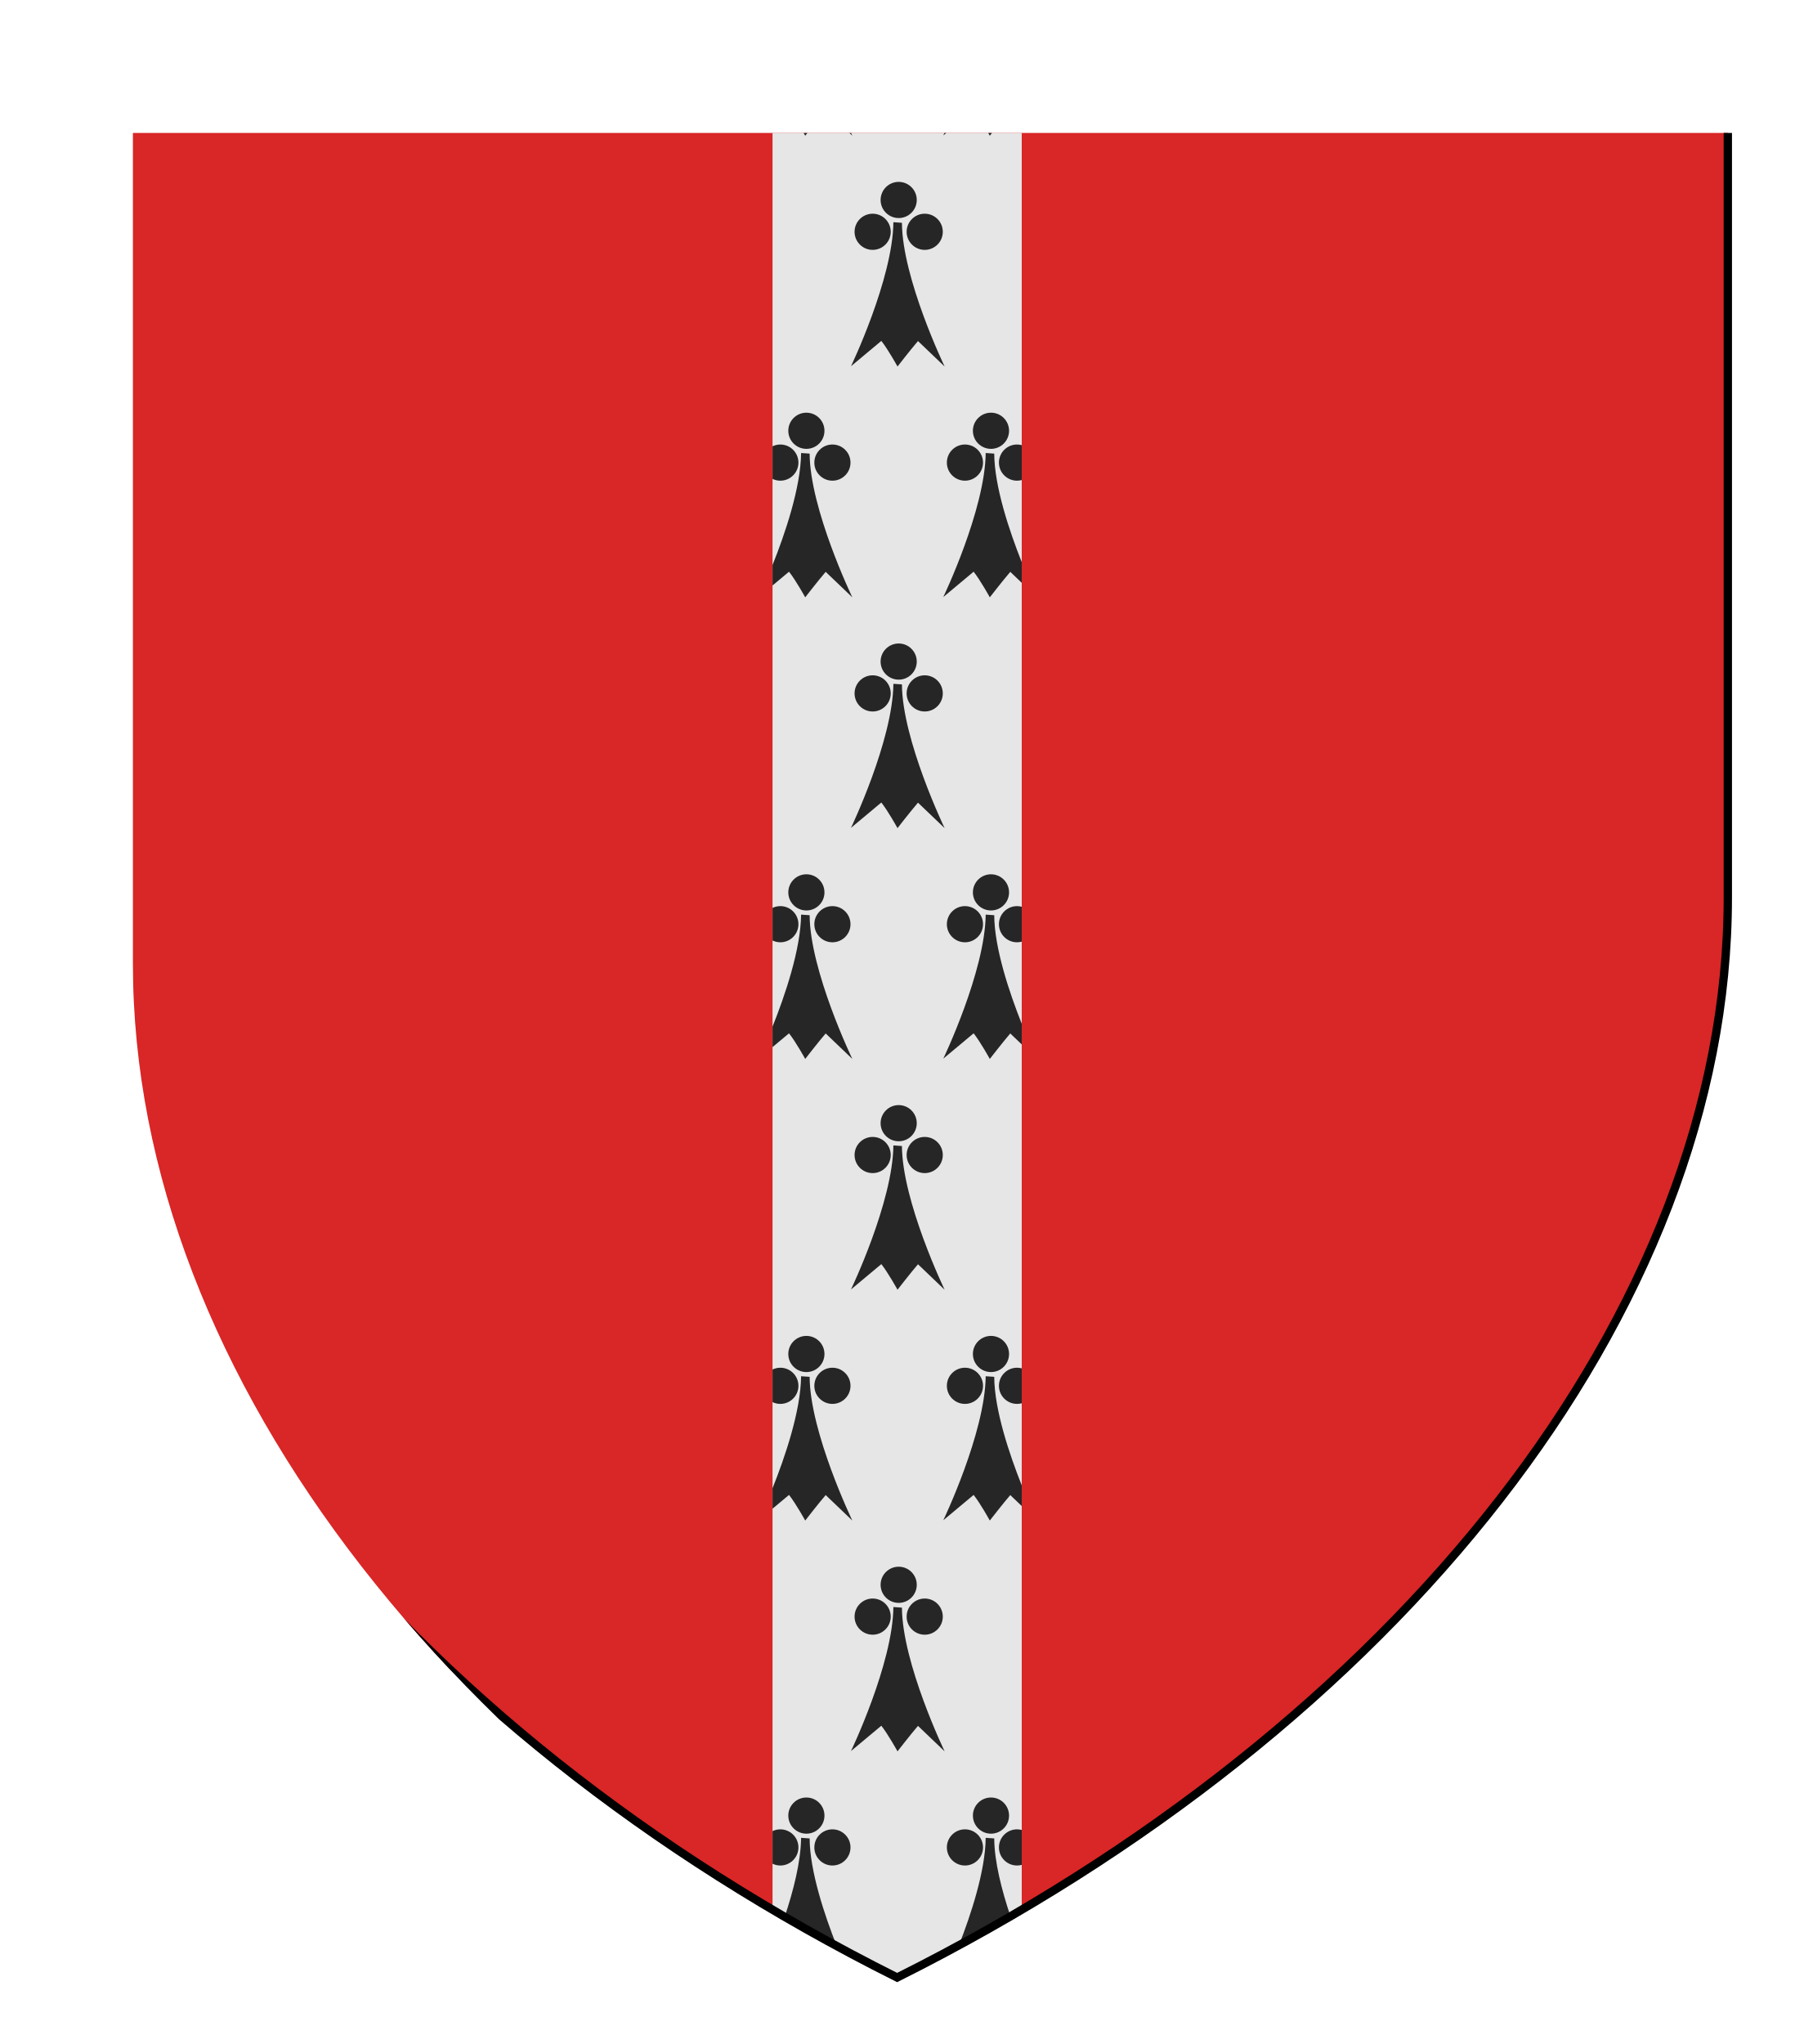
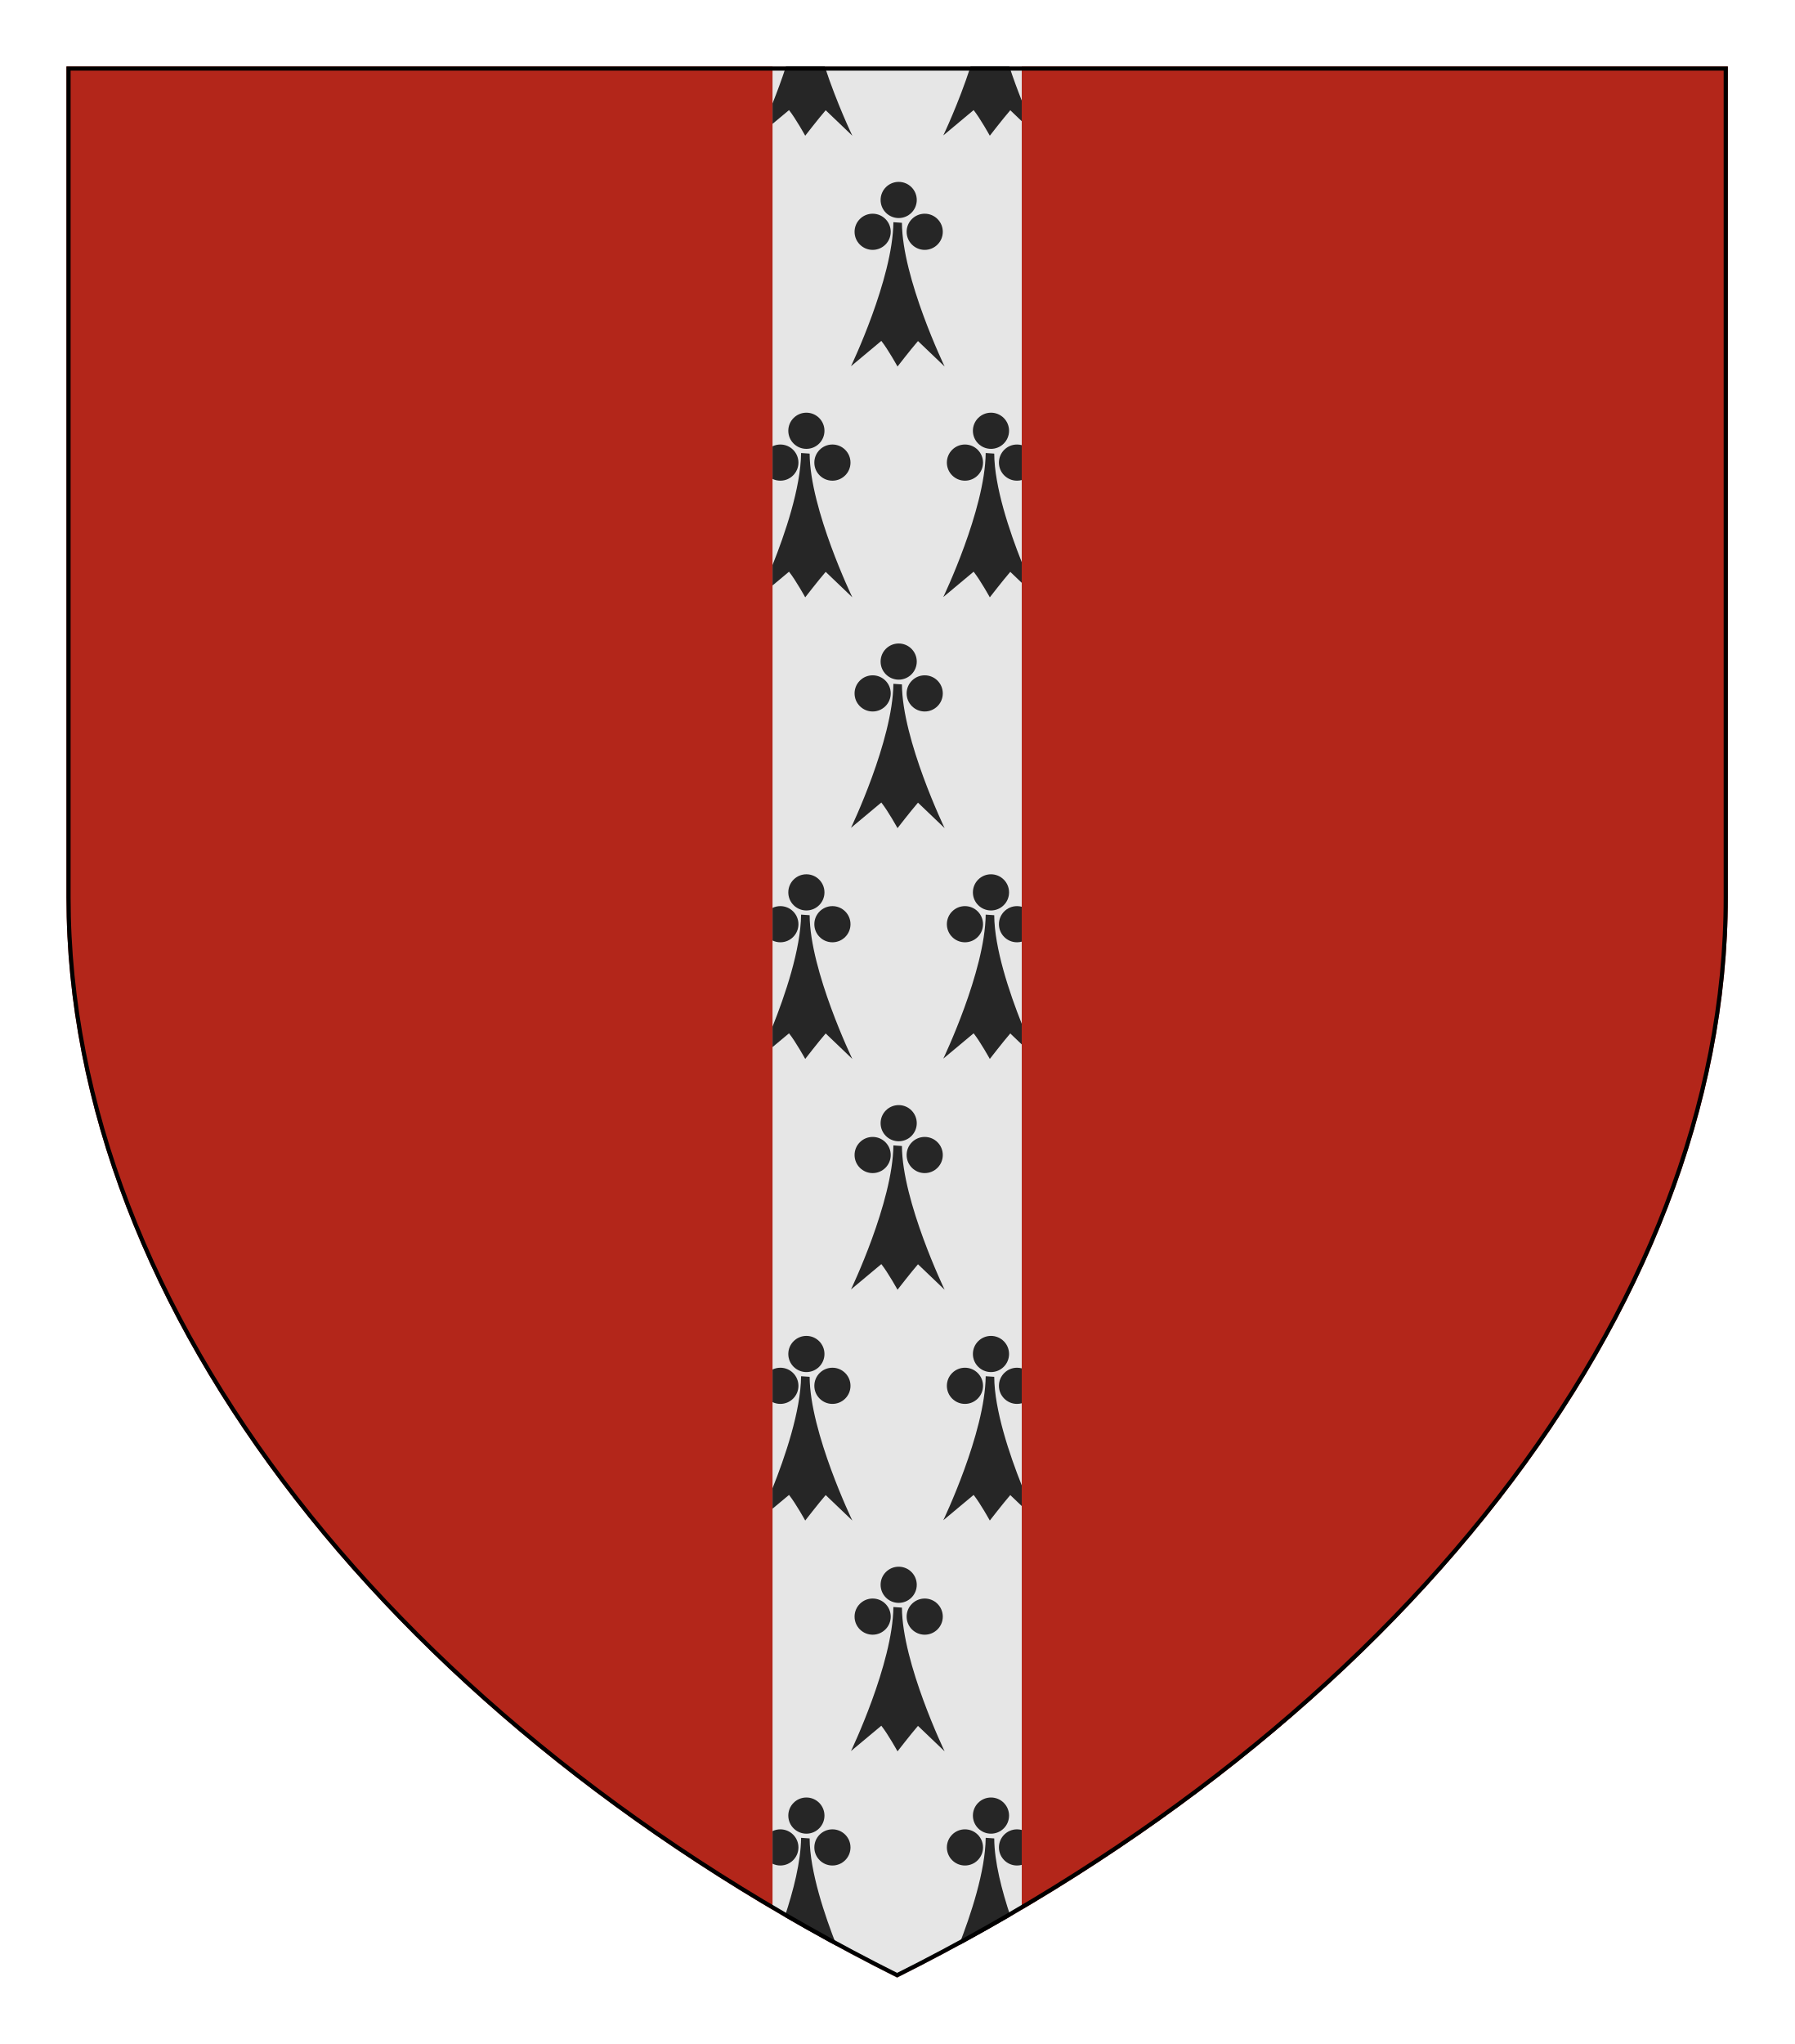
<svg xmlns="http://www.w3.org/2000/svg" height="246.0" width="216.0">
  <defs>
    <clipPath id="contour">
-       <path d="M 8.0,8.0 L 208.0,8.0 L 208.0,108.0 C 208.0,158.0 168.0,208.0 108.0,238.0 C 48.0,208.0 8.0,158.0 8.0,108.0 L 8.0,8.0 Z" />
+       <path d="M 0.0,0.0 L 200.0,0.0 L 200.0,100.0 C 200.0,150.0 160.0,200.0 100.0,230.0 C 40.0,200.0 0.0,150.0 0.0,100.0 L 0.0,0.0 Z" />
    </clipPath>
    <radialGradient id="lighting">
      <stop offset="25%" stop-color="white" stop-opacity="35%" />
      <stop offset="100%" stop-color="white" stop-opacity="0%" />
    </radialGradient>
  </defs>
  <g transform="translate(8.0,8.0)">
-     <path clip-path="url(#contour)" d="M 0.0,0.0 L 200.0,0.0 L 200.0,100.0 C 200.0,150.0 160.0,200.0 100.0,230.0 C 40.0,200.0 0.0,150.0 0.0,100.0 L 0.0,0.0 Z" style="fill: rgb(217, 38, 38); stroke-width: 1px; stroke: none;" />
-     <path clip-path="url(#contour)" d="M 85.0,0.0 L 85.0,221.843 C 89.844,224.701 94.848,227.424 100.0,230.0 C 105.152,227.424 110.156,224.701 115.0,221.843 L 115.0,0.0 L 85.0,0.0 Z" style="fill: rgb(230, 230, 230); stroke-width: 1px; stroke: none;" />
-     <path clip-path="url(#contour)" d="M 86.618,0.0 C 86.09,1.622 85.517,3.151 85.0,4.443 L 85.0,6.907 L 86.984,5.251 C 87.8,6.279 88.934,8.334 88.934,8.334 C 88.934,8.334 90.511,6.296 91.398,5.268 L 94.606,8.334 C 94.606,8.334 92.763,4.508 91.284,0.0 L 86.618,0.0 Z" style="fill: rgb(38, 38, 38); stroke-width: 1px; stroke: none;" />
-     <path clip-path="url(#contour)" d="M 108.84,0.0 C 107.374,4.509 105.556,8.299 105.556,8.299 L 109.207,5.251 C 110.022,6.279 111.156,8.334 111.156,8.334 C 111.156,8.334 112.734,6.296 113.62,5.268 L 115.0,6.587 L 115.0,4.103 C 114.515,2.882 113.991,1.478 113.506,0.0 L 108.84,0.0 Z" style="fill: rgb(38, 38, 38); stroke-width: 1px; stroke: none;" />
-     <path clip-path="url(#contour)" d="M 100.186,13.89 C 98.984,13.89 98.009,14.865 98.009,16.066 C 98.009,17.268 98.984,18.243 100.186,18.243 C 101.387,18.243 102.362,17.268 102.362,16.066 C 102.362,14.865 101.387,13.89 100.186,13.89 L 100.186,13.89 Z" style="fill: rgb(38, 38, 38); stroke-width: 1px; stroke: none;" />
-     <path clip-path="url(#contour)" d="M 97.052,17.721 C 95.85,17.721 94.875,18.696 94.875,19.897 C 94.875,21.098 95.85,22.073 97.052,22.073 C 98.253,22.073 99.228,21.098 99.228,19.897 C 99.228,18.696 98.253,17.721 97.052,17.721 L 97.052,17.721 Z" style="fill: rgb(38, 38, 38); stroke-width: 1px; stroke: none;" />
-     <path clip-path="url(#contour)" d="M 103.32,17.721 C 102.118,17.721 101.143,18.696 101.143,19.897 C 101.143,21.098 102.118,22.073 103.32,22.073 C 104.521,22.073 105.496,21.098 105.496,19.897 C 105.496,18.696 104.521,17.721 103.32,17.721 L 103.32,17.721 Z" style="fill: rgb(38, 38, 38); stroke-width: 1px; stroke: none;" />
-     <path clip-path="url(#contour)" d="M 99.549,18.743 C 99.478,25.584 94.444,36.077 94.444,36.077 L 98.096,33.028 C 98.911,34.056 100.045,36.112 100.045,36.112 C 100.045,36.112 101.623,34.074 102.509,33.046 L 105.717,36.112 C 105.717,36.112 100.612,25.514 100.577,18.814 L 99.549,18.743 L 99.549,18.743 Z" style="fill: rgb(38, 38, 38); stroke-width: 1px; stroke: none;" />
-     <path clip-path="url(#contour)" d="M 89.075,41.668 C 87.873,41.668 86.898,42.643 86.898,43.844 C 86.898,45.046 87.873,46.021 89.075,46.021 C 90.276,46.021 91.251,45.046 91.251,43.844 C 91.251,42.643 90.276,41.668 89.075,41.668 L 89.075,41.668 Z" style="fill: rgb(38, 38, 38); stroke-width: 1px; stroke: none;" />
-     <path clip-path="url(#contour)" d="M 85.94,45.498 C 85.604,45.498 85.285,45.575 85.0,45.712 L 85.0,49.638 C 85.285,49.775 85.604,49.851 85.94,49.851 C 87.142,49.851 88.117,48.876 88.117,47.675 C 88.117,46.473 87.142,45.498 85.94,45.498 L 85.94,45.498 Z" style="fill: rgb(38, 38, 38); stroke-width: 1px; stroke: none;" />
-     <path clip-path="url(#contour)" d="M 92.209,45.498 C 91.007,45.498 90.032,46.473 90.032,47.675 C 90.032,48.876 91.007,49.851 92.209,49.851 C 93.41,49.851 94.385,48.876 94.385,47.675 C 94.385,46.473 93.41,45.498 92.209,45.498 L 92.209,45.498 Z" style="fill: rgb(38, 38, 38); stroke-width: 1px; stroke: none;" />
-     <path clip-path="url(#contour)" d="M 88.438,46.521 C 88.394,50.729 86.473,56.32 85.0,59.999 L 85.0,62.463 L 86.984,60.806 C 87.8,61.834 88.934,63.89 88.934,63.89 C 88.934,63.89 90.511,61.852 91.398,60.824 L 94.606,63.89 C 94.606,63.89 89.501,53.291 89.466,46.592 L 88.438,46.521 L 88.438,46.521 Z" style="fill: rgb(38, 38, 38); stroke-width: 1px; stroke: none;" />
-     <path clip-path="url(#contour)" d="M 111.297,41.668 C 110.095,41.668 109.12,42.643 109.12,43.844 C 109.12,45.046 110.095,46.021 111.297,46.021 C 112.498,46.021 113.473,45.046 113.473,43.844 C 113.473,42.643 112.498,41.668 111.297,41.668 L 111.297,41.668 Z" style="fill: rgb(38, 38, 38); stroke-width: 1px; stroke: none;" />
-     <path clip-path="url(#contour)" d="M 108.163,45.498 C 106.961,45.498 105.986,46.473 105.986,47.675 C 105.986,48.876 106.961,49.851 108.163,49.851 C 109.364,49.851 110.339,48.876 110.339,47.675 C 110.339,46.473 109.364,45.498 108.163,45.498 L 108.163,45.498 Z" style="fill: rgb(38, 38, 38); stroke-width: 1px; stroke: none;" />
-     <path clip-path="url(#contour)" d="M 114.431,45.498 C 113.229,45.498 112.254,46.473 112.254,47.675 C 112.254,48.876 113.229,49.851 114.431,49.851 C 114.628,49.851 114.819,49.825 115.0,49.776 L 115.0,45.574 C 114.819,45.524 114.628,45.498 114.431,45.498 L 114.431,45.498 Z" style="fill: rgb(38, 38, 38); stroke-width: 1px; stroke: none;" />
-     <path clip-path="url(#contour)" d="M 110.66,46.521 C 110.589,53.362 105.556,63.855 105.556,63.855 L 109.207,60.806 C 110.022,61.834 111.156,63.89 111.156,63.89 C 111.156,63.89 112.734,61.852 113.62,60.824 L 115.0,62.143 L 115.0,59.658 C 113.531,55.965 111.709,50.585 111.688,46.592 L 110.66,46.521 L 110.66,46.521 Z" style="fill: rgb(38, 38, 38); stroke-width: 1px; stroke: none;" />
-     <path clip-path="url(#contour)" d="M 100.186,69.446 C 98.984,69.446 98.009,70.421 98.009,71.622 C 98.009,72.823 98.984,73.798 100.186,73.798 C 101.387,73.798 102.362,72.823 102.362,71.622 C 102.362,70.421 101.387,69.446 100.186,69.446 L 100.186,69.446 Z" style="fill: rgb(38, 38, 38); stroke-width: 1px; stroke: none;" />
-     <path clip-path="url(#contour)" d="M 97.052,73.276 C 95.85,73.276 94.875,74.251 94.875,75.453 C 94.875,76.654 95.85,77.629 97.052,77.629 C 98.253,77.629 99.228,76.654 99.228,75.453 C 99.228,74.251 98.253,73.276 97.052,73.276 L 97.052,73.276 Z" style="fill: rgb(38, 38, 38); stroke-width: 1px; stroke: none;" />
-     <path clip-path="url(#contour)" d="M 103.32,73.276 C 102.118,73.276 101.143,74.251 101.143,75.453 C 101.143,76.654 102.118,77.629 103.32,77.629 C 104.521,77.629 105.496,76.654 105.496,75.453 C 105.496,74.251 104.521,73.276 103.32,73.276 L 103.32,73.276 Z" style="fill: rgb(38, 38, 38); stroke-width: 1px; stroke: none;" />
-     <path clip-path="url(#contour)" d="M 99.549,74.299 C 99.478,81.14 94.444,91.632 94.444,91.632 L 98.096,88.584 C 98.911,89.612 100.045,91.668 100.045,91.668 C 100.045,91.668 101.623,89.63 102.509,88.602 L 105.717,91.668 C 105.717,91.668 100.612,81.069 100.577,74.37 L 99.549,74.299 L 99.549,74.299 Z" style="fill: rgb(38, 38, 38); stroke-width: 1px; stroke: none;" />
-     <path clip-path="url(#contour)" d="M 89.075,97.223 C 87.873,97.223 86.898,98.198 86.898,99.4 C 86.898,100.601 87.873,101.576 89.075,101.576 C 90.276,101.576 91.251,100.601 91.251,99.4 C 91.251,98.198 90.276,97.223 89.075,97.223 L 89.075,97.223 Z" style="fill: rgb(38, 38, 38); stroke-width: 1px; stroke: none;" />
-     <path clip-path="url(#contour)" d="M 85.94,101.054 C 85.604,101.054 85.285,101.13 85.0,101.267 L 85.0,105.193 C 85.285,105.33 85.604,105.407 85.94,105.407 C 87.142,105.407 88.117,104.432 88.117,103.23 C 88.117,102.029 87.142,101.054 85.94,101.054 L 85.94,101.054 Z" style="fill: rgb(38, 38, 38); stroke-width: 1px; stroke: none;" />
-     <path clip-path="url(#contour)" d="M 92.209,101.054 C 91.007,101.054 90.032,102.029 90.032,103.23 C 90.032,104.432 91.007,105.407 92.209,105.407 C 93.41,105.407 94.385,104.432 94.385,103.23 C 94.385,102.029 93.41,101.054 92.209,101.054 L 92.209,101.054 Z" style="fill: rgb(38, 38, 38); stroke-width: 1px; stroke: none;" />
-     <path clip-path="url(#contour)" d="M 88.438,102.076 C 88.394,106.285 86.473,111.875 85.0,115.554 L 85.0,118.019 L 86.984,116.362 C 87.8,117.39 88.934,119.446 88.934,119.446 C 88.934,119.446 90.511,117.407 91.398,116.379 L 94.606,119.446 C 94.606,119.446 89.501,108.847 89.466,102.147 L 88.438,102.076 L 88.438,102.076 Z" style="fill: rgb(38, 38, 38); stroke-width: 1px; stroke: none;" />
-     <path clip-path="url(#contour)" d="M 111.297,97.223 C 110.095,97.223 109.12,98.198 109.12,99.4 C 109.12,100.601 110.095,101.576 111.297,101.576 C 112.498,101.576 113.473,100.601 113.473,99.4 C 113.473,98.198 112.498,97.223 111.297,97.223 L 111.297,97.223 Z" style="fill: rgb(38, 38, 38); stroke-width: 1px; stroke: none;" />
-     <path clip-path="url(#contour)" d="M 108.163,101.054 C 106.961,101.054 105.986,102.029 105.986,103.23 C 105.986,104.432 106.961,105.407 108.163,105.407 C 109.364,105.407 110.339,104.432 110.339,103.23 C 110.339,102.029 109.364,101.054 108.163,101.054 L 108.163,101.054 Z" style="fill: rgb(38, 38, 38); stroke-width: 1px; stroke: none;" />
-     <path clip-path="url(#contour)" d="M 114.431,101.054 C 113.229,101.054 112.254,102.029 112.254,103.23 C 112.254,104.432 113.229,105.407 114.431,105.407 C 114.628,105.407 114.819,105.381 115.0,105.331 L 115.0,101.129 C 114.819,101.08 114.628,101.054 114.431,101.054 L 114.431,101.054 Z" style="fill: rgb(38, 38, 38); stroke-width: 1px; stroke: none;" />
-     <path clip-path="url(#contour)" d="M 110.66,102.076 C 110.589,108.918 105.556,119.41 105.556,119.41 L 109.207,116.362 C 110.022,117.39 111.156,119.446 111.156,119.446 C 111.156,119.446 112.734,117.407 113.62,116.379 L 115.0,117.699 L 115.0,115.214 C 113.531,111.52 111.709,106.141 111.688,102.147 L 110.66,102.076 L 110.66,102.076 Z" style="fill: rgb(38, 38, 38); stroke-width: 1px; stroke: none;" />
-     <path clip-path="url(#contour)" d="M 100.186,125.001 C 98.984,125.001 98.009,125.976 98.009,127.178 C 98.009,128.379 98.984,129.354 100.186,129.354 C 101.387,129.354 102.362,128.379 102.362,127.178 C 102.362,125.976 101.387,125.001 100.186,125.001 L 100.186,125.001 Z" style="fill: rgb(38, 38, 38); stroke-width: 1px; stroke: none;" />
-     <path clip-path="url(#contour)" d="M 97.052,128.832 C 95.85,128.832 94.875,129.807 94.875,131.008 C 94.875,132.209 95.85,133.185 97.052,133.185 C 98.253,133.185 99.228,132.209 99.228,131.008 C 99.228,129.807 98.253,128.832 97.052,128.832 L 97.052,128.832 Z" style="fill: rgb(38, 38, 38); stroke-width: 1px; stroke: none;" />
-     <path clip-path="url(#contour)" d="M 103.32,128.832 C 102.118,128.832 101.143,129.807 101.143,131.008 C 101.143,132.209 102.118,133.185 103.32,133.185 C 104.521,133.185 105.496,132.209 105.496,131.008 C 105.496,129.807 104.521,128.832 103.32,128.832 L 103.32,128.832 Z" style="fill: rgb(38, 38, 38); stroke-width: 1px; stroke: none;" />
-     <path clip-path="url(#contour)" d="M 99.549,129.854 C 99.478,136.696 94.444,147.188 94.444,147.188 L 98.096,144.139 C 98.911,145.167 100.045,147.223 100.045,147.223 C 100.045,147.223 101.623,145.185 102.509,144.157 L 105.717,147.223 C 105.717,147.223 100.612,136.625 100.577,129.925 L 99.549,129.854 L 99.549,129.854 Z" style="fill: rgb(38, 38, 38); stroke-width: 1px; stroke: none;" />
-     <path clip-path="url(#contour)" d="M 89.075,152.779 C 87.873,152.779 86.898,153.754 86.898,154.955 C 86.898,156.157 87.873,157.132 89.075,157.132 C 90.276,157.132 91.251,156.157 91.251,154.955 C 91.251,153.754 90.276,152.779 89.075,152.779 L 89.075,152.779 Z" style="fill: rgb(38, 38, 38); stroke-width: 1px; stroke: none;" />
-     <path clip-path="url(#contour)" d="M 85.94,156.609 C 85.604,156.609 85.285,156.686 85.0,156.823 L 85.0,160.749 C 85.285,160.886 85.604,160.962 85.94,160.962 C 87.142,160.962 88.117,159.987 88.117,158.786 C 88.117,157.584 87.142,156.609 85.94,156.609 L 85.94,156.609 Z" style="fill: rgb(38, 38, 38); stroke-width: 1px; stroke: none;" />
-     <path clip-path="url(#contour)" d="M 92.209,156.609 C 91.007,156.609 90.032,157.584 90.032,158.786 C 90.032,159.987 91.007,160.962 92.209,160.962 C 93.41,160.962 94.385,159.987 94.385,158.786 C 94.385,157.584 93.41,156.609 92.209,156.609 L 92.209,156.609 Z" style="fill: rgb(38, 38, 38); stroke-width: 1px; stroke: none;" />
-     <path clip-path="url(#contour)" d="M 88.438,157.632 C 88.394,161.84 86.473,167.431 85.0,171.11 L 85.0,173.574 L 86.984,171.917 C 87.8,172.945 88.934,175.001 88.934,175.001 C 88.934,175.001 90.511,172.963 91.398,171.935 L 94.606,175.001 C 94.606,175.001 89.501,164.402 89.466,157.703 L 88.438,157.632 L 88.438,157.632 Z" style="fill: rgb(38, 38, 38); stroke-width: 1px; stroke: none;" />
-     <path clip-path="url(#contour)" d="M 111.297,152.779 C 110.095,152.779 109.12,153.754 109.12,154.955 C 109.12,156.157 110.095,157.132 111.297,157.132 C 112.498,157.132 113.473,156.157 113.473,154.955 C 113.473,153.754 112.498,152.779 111.297,152.779 L 111.297,152.779 Z" style="fill: rgb(38, 38, 38); stroke-width: 1px; stroke: none;" />
-     <path clip-path="url(#contour)" d="M 108.163,156.609 C 106.961,156.609 105.986,157.584 105.986,158.786 C 105.986,159.987 106.961,160.962 108.163,160.962 C 109.364,160.962 110.339,159.987 110.339,158.786 C 110.339,157.584 109.364,156.609 108.163,156.609 L 108.163,156.609 Z" style="fill: rgb(38, 38, 38); stroke-width: 1px; stroke: none;" />
-     <path clip-path="url(#contour)" d="M 114.431,156.609 C 113.229,156.609 112.254,157.584 112.254,158.786 C 112.254,159.987 113.229,160.962 114.431,160.962 C 114.628,160.962 114.819,160.936 115.0,160.887 L 115.0,156.685 C 114.819,156.636 114.628,156.609 114.431,156.609 L 114.431,156.609 Z" style="fill: rgb(38, 38, 38); stroke-width: 1px; stroke: none;" />
-     <path clip-path="url(#contour)" d="M 110.66,157.632 C 110.589,164.473 105.556,174.966 105.556,174.966 L 109.207,171.917 C 110.022,172.945 111.156,175.001 111.156,175.001 C 111.156,175.001 112.734,172.963 113.62,171.935 L 115.0,173.254 L 115.0,170.769 C 113.531,167.076 111.709,161.696 111.688,157.703 L 110.66,157.632 L 110.66,157.632 Z" style="fill: rgb(38, 38, 38); stroke-width: 1px; stroke: none;" />
-     <path clip-path="url(#contour)" d="M 100.186,180.557 C 98.984,180.557 98.009,181.532 98.009,182.733 C 98.009,183.934 98.984,184.91 100.186,184.91 C 101.387,184.91 102.362,183.934 102.362,182.733 C 102.362,181.532 101.387,180.557 100.186,180.557 L 100.186,180.557 Z" style="fill: rgb(38, 38, 38); stroke-width: 1px; stroke: none;" />
-     <path clip-path="url(#contour)" d="M 97.052,184.387 C 95.85,184.387 94.875,185.362 94.875,186.564 C 94.875,187.765 95.85,188.74 97.052,188.74 C 98.253,188.74 99.228,187.765 99.228,186.564 C 99.228,185.362 98.253,184.387 97.052,184.387 L 97.052,184.387 Z" style="fill: rgb(38, 38, 38); stroke-width: 1px; stroke: none;" />
-     <path clip-path="url(#contour)" d="M 103.32,184.387 C 102.118,184.387 101.143,185.362 101.143,186.564 C 101.143,187.765 102.118,188.74 103.32,188.74 C 104.521,188.74 105.496,187.765 105.496,186.564 C 105.496,185.362 104.521,184.387 103.32,184.387 L 103.32,184.387 Z" style="fill: rgb(38, 38, 38); stroke-width: 1px; stroke: none;" />
-     <path clip-path="url(#contour)" d="M 99.549,185.41 C 99.478,192.251 94.444,202.743 94.444,202.743 L 98.096,199.695 C 98.911,200.723 100.045,202.779 100.045,202.779 C 100.045,202.779 101.623,200.741 102.509,199.713 L 105.717,202.779 C 105.717,202.779 100.612,192.18 100.577,185.481 L 99.549,185.41 L 99.549,185.41 Z" style="fill: rgb(38, 38, 38); stroke-width: 1px; stroke: none;" />
-     <path clip-path="url(#contour)" d="M 89.075,208.334 C 87.873,208.334 86.898,209.309 86.898,210.511 C 86.898,211.712 87.873,212.687 89.075,212.687 C 90.276,212.687 91.251,211.712 91.251,210.511 C 91.251,209.309 90.276,208.334 89.075,208.334 L 89.075,208.334 Z" style="fill: rgb(38, 38, 38); stroke-width: 1px; stroke: none;" />
-     <path clip-path="url(#contour)" d="M 85.94,212.165 C 85.604,212.165 85.285,212.242 85.0,212.378 L 85.0,216.304 C 85.285,216.441 85.604,216.518 85.94,216.518 C 87.142,216.518 88.117,215.543 88.117,214.341 C 88.117,213.14 87.142,212.165 85.94,212.165 L 85.94,212.165 Z" style="fill: rgb(38, 38, 38); stroke-width: 1px; stroke: none;" />
-     <path clip-path="url(#contour)" d="M 92.209,212.165 C 91.007,212.165 90.032,213.14 90.032,214.341 C 90.032,215.543 91.007,216.518 92.209,216.518 C 93.41,216.518 94.385,215.543 94.385,214.341 C 94.385,213.14 93.41,212.165 92.209,212.165 L 92.209,212.165 Z" style="fill: rgb(38, 38, 38); stroke-width: 1px; stroke: none;" />
-     <path clip-path="url(#contour)" d="M 88.438,213.188 C 88.408,216.063 87.502,219.583 86.461,222.698 C 87.943,223.559 89.441,224.407 90.952,225.242 C 91.544,225.569 92.139,225.894 92.735,226.218 C 91.274,222.527 89.487,217.214 89.466,213.258 L 88.438,213.188 L 88.438,213.188 Z" style="fill: rgb(38, 38, 38); stroke-width: 1px; stroke: none;" />
-     <path clip-path="url(#contour)" d="M 111.297,208.334 C 110.095,208.334 109.12,209.309 109.12,210.511 C 109.12,211.712 110.095,212.687 111.297,212.687 C 112.498,212.687 113.473,211.712 113.473,210.511 C 113.473,209.309 112.498,208.334 111.297,208.334 L 111.297,208.334 Z" style="fill: rgb(38, 38, 38); stroke-width: 1px; stroke: none;" />
-     <path clip-path="url(#contour)" d="M 108.163,212.165 C 106.961,212.165 105.986,213.14 105.986,214.341 C 105.986,215.543 106.961,216.518 108.163,216.518 C 109.364,216.518 110.339,215.543 110.339,214.341 C 110.339,213.14 109.364,212.165 108.163,212.165 L 108.163,212.165 Z" style="fill: rgb(38, 38, 38); stroke-width: 1px; stroke: none;" />
-     <path clip-path="url(#contour)" d="M 114.431,212.165 C 113.229,212.165 112.254,213.14 112.254,214.341 C 112.254,215.543 113.229,216.518 114.431,216.518 C 114.628,216.518 114.819,216.492 115.0,216.443 L 115.0,212.24 C 114.819,212.191 114.628,212.165 114.431,212.165 L 114.431,212.165 Z" style="fill: rgb(38, 38, 38); stroke-width: 1px; stroke: none;" />
-     <path clip-path="url(#contour)" d="M 110.66,213.188 C 110.618,217.195 108.874,222.454 107.437,226.124 C 109.533,224.986 111.602,223.824 113.644,222.637 C 112.602,219.535 111.703,216.057 111.688,213.258 L 110.66,213.188 L 110.66,213.188 Z" style="fill: rgb(38, 38, 38); stroke-width: 1px; stroke: none;" />
-     <path clip-path="url(#contour)" d="M 0.0,0.0 L 200.0,0.0 L 200.0,100.0 C 200.0,150.0 160.0,200.0 100.0,230.0 C 40.0,200.0 0.0,150.0 0.0,100.0 L 0.0,0.0 Z" style="fill: none; stroke-width: 1px; stroke: rgb(0, 0, 0);" />
+     <path clip-path="url(#contour)" comment="FieldBackground" d="M 0.0,0.0 L 200.0,0.0 L 200.0,100.0 C 200.0,150.0 160.0,200.0 100.0,230.0 C 40.0,200.0 0.0,150.0 0.0,100.0 L 0.0,0.0 Z" style="fill: rgb(179, 38, 26); stroke-width: 1px; stroke: none;" />
+     <path clip-path="url(#contour)" comment="pattern background" d="M 85.0,0.0 L 85.0,221.843 C 89.844,224.701 94.848,227.424 100.0,230.0 C 105.152,227.424 110.156,224.701 115.0,221.843 L 115.0,0.0 L 85.0,0.0 Z" style="fill: rgb(230, 230, 230); stroke-width: 1px; stroke: none;" />
+     <path clip-path="url(#contour)" comment="clipped pattern element 88.889, 0.0 clipped and transformed" d="M 86.618,0.0 C 86.09,1.622 85.517,3.151 85.0,4.443 L 85.0,6.907 L 86.984,5.251 C 87.8,6.279 88.934,8.334 88.934,8.334 C 88.934,8.334 90.511,6.296 91.398,5.268 L 94.606,8.334 C 94.606,8.334 92.763,4.508 91.284,0.0 L 86.618,0.0 Z" style="fill: rgb(38, 38, 38); stroke-width: 1px; stroke: none;" />
+     <path clip-path="url(#contour)" comment="clipped pattern element 111.111, 0.0 clipped and transformed" d="M 108.84,0.0 C 107.374,4.509 105.556,8.299 105.556,8.299 L 109.207,5.251 C 110.022,6.279 111.156,8.334 111.156,8.334 C 111.156,8.334 112.734,6.296 113.62,5.268 L 115.0,6.587 L 115.0,4.103 C 114.515,2.882 113.991,1.478 113.506,0.0 L 108.84,0.0 Z" style="fill: rgb(38, 38, 38); stroke-width: 1px; stroke: none;" />
+     <path clip-path="url(#contour)" comment="clipped pattern element 88.889, 27.778 clipped and transformed" d="M 100.186,13.89 C 98.984,13.89 98.009,14.865 98.009,16.066 C 98.009,17.268 98.984,18.243 100.186,18.243 C 101.387,18.243 102.362,17.268 102.362,16.066 C 102.362,14.865 101.387,13.89 100.186,13.89 Z" style="fill: rgb(38, 38, 38); stroke-width: 1px; stroke: none;" />
+     <path clip-path="url(#contour)" comment="clipped pattern element 88.889, 27.778 clipped and transformed" d="M 97.052,17.721 C 95.85,17.721 94.875,18.696 94.875,19.897 C 94.875,21.098 95.85,22.073 97.052,22.073 C 98.253,22.073 99.228,21.098 99.228,19.897 C 99.228,18.696 98.253,17.721 97.052,17.721 Z" style="fill: rgb(38, 38, 38); stroke-width: 1px; stroke: none;" />
+     <path clip-path="url(#contour)" comment="clipped pattern element 88.889, 27.778 clipped and transformed" d="M 103.32,17.721 C 102.118,17.721 101.143,18.696 101.143,19.897 C 101.143,21.098 102.118,22.073 103.32,22.073 C 104.521,22.073 105.496,21.098 105.496,19.897 C 105.496,18.696 104.521,17.721 103.32,17.721 Z" style="fill: rgb(38, 38, 38); stroke-width: 1px; stroke: none;" />
+     <path clip-path="url(#contour)" comment="clipped pattern element 88.889, 27.778 clipped and transformed" d="M 99.549,18.743 C 99.478,25.584 94.444,36.077 94.444,36.077 L 98.096,33.028 C 98.911,34.056 100.045,36.112 100.045,36.112 C 100.045,36.112 101.623,34.074 102.509,33.046 L 105.717,36.112 C 105.717,36.112 100.612,25.514 100.577,18.814 L 99.549,18.743 Z" style="fill: rgb(38, 38, 38); stroke-width: 1px; stroke: none;" />
+     <path clip-path="url(#contour)" comment="clipped pattern element 88.889, 55.556 clipped and transformed" d="M 89.075,41.668 C 87.873,41.668 86.898,42.643 86.898,43.844 C 86.898,45.046 87.873,46.021 89.075,46.021 C 90.276,46.021 91.251,45.046 91.251,43.844 C 91.251,42.643 90.276,41.668 89.075,41.668 Z" style="fill: rgb(38, 38, 38); stroke-width: 1px; stroke: none;" />
+     <path clip-path="url(#contour)" comment="clipped pattern element 88.889, 55.556 clipped and transformed" d="M 85.94,45.498 C 85.604,45.498 85.285,45.575 85.0,45.712 L 85.0,49.638 C 85.285,49.775 85.604,49.851 85.94,49.851 C 87.142,49.851 88.117,48.876 88.117,47.675 C 88.117,46.473 87.142,45.498 85.94,45.498 Z" style="fill: rgb(38, 38, 38); stroke-width: 1px; stroke: none;" />
+     <path clip-path="url(#contour)" comment="clipped pattern element 88.889, 55.556 clipped and transformed" d="M 92.209,45.498 C 91.007,45.498 90.032,46.473 90.032,47.675 C 90.032,48.876 91.007,49.851 92.209,49.851 C 93.41,49.851 94.385,48.876 94.385,47.675 C 94.385,46.473 93.41,45.498 92.209,45.498 Z" style="fill: rgb(38, 38, 38); stroke-width: 1px; stroke: none;" />
+     <path clip-path="url(#contour)" comment="clipped pattern element 88.889, 55.556 clipped and transformed" d="M 88.438,46.521 C 88.394,50.729 86.473,56.32 85.0,59.999 L 85.0,62.463 L 86.984,60.806 C 87.8,61.834 88.934,63.89 88.934,63.89 C 88.934,63.89 90.511,61.852 91.398,60.824 L 94.606,63.89 C 94.606,63.89 89.501,53.291 89.466,46.592 L 88.438,46.521 Z" style="fill: rgb(38, 38, 38); stroke-width: 1px; stroke: none;" />
+     <path clip-path="url(#contour)" comment="clipped pattern element 111.111, 55.556 clipped and transformed" d="M 111.297,41.668 C 110.095,41.668 109.12,42.643 109.12,43.844 C 109.12,45.046 110.095,46.021 111.297,46.021 C 112.498,46.021 113.473,45.046 113.473,43.844 C 113.473,42.643 112.498,41.668 111.297,41.668 Z" style="fill: rgb(38, 38, 38); stroke-width: 1px; stroke: none;" />
+     <path clip-path="url(#contour)" comment="clipped pattern element 111.111, 55.556 clipped and transformed" d="M 108.163,45.498 C 106.961,45.498 105.986,46.473 105.986,47.675 C 105.986,48.876 106.961,49.851 108.163,49.851 C 109.364,49.851 110.339,48.876 110.339,47.675 C 110.339,46.473 109.364,45.498 108.163,45.498 Z" style="fill: rgb(38, 38, 38); stroke-width: 1px; stroke: none;" />
+     <path clip-path="url(#contour)" comment="clipped pattern element 111.111, 55.556 clipped and transformed" d="M 114.431,45.498 C 113.229,45.498 112.254,46.473 112.254,47.675 C 112.254,48.876 113.229,49.851 114.431,49.851 C 114.628,49.851 114.819,49.825 115.0,49.776 L 115.0,45.574 C 114.819,45.524 114.628,45.498 114.431,45.498 Z" style="fill: rgb(38, 38, 38); stroke-width: 1px; stroke: none;" />
+     <path clip-path="url(#contour)" comment="clipped pattern element 111.111, 55.556 clipped and transformed" d="M 110.66,46.521 C 110.589,53.362 105.556,63.855 105.556,63.855 L 109.207,60.806 C 110.022,61.834 111.156,63.89 111.156,63.89 C 111.156,63.89 112.734,61.852 113.62,60.824 L 115.0,62.143 L 115.0,59.658 C 113.531,55.965 111.709,50.585 111.688,46.592 L 110.66,46.521 Z" style="fill: rgb(38, 38, 38); stroke-width: 1px; stroke: none;" />
+     <path clip-path="url(#contour)" comment="clipped pattern element 88.889, 83.333 clipped and transformed" d="M 100.186,69.446 C 98.984,69.446 98.009,70.421 98.009,71.622 C 98.009,72.823 98.984,73.798 100.186,73.798 C 101.387,73.798 102.362,72.823 102.362,71.622 C 102.362,70.421 101.387,69.446 100.186,69.446 Z" style="fill: rgb(38, 38, 38); stroke-width: 1px; stroke: none;" />
+     <path clip-path="url(#contour)" comment="clipped pattern element 88.889, 83.333 clipped and transformed" d="M 97.052,73.276 C 95.85,73.276 94.875,74.251 94.875,75.453 C 94.875,76.654 95.85,77.629 97.052,77.629 C 98.253,77.629 99.228,76.654 99.228,75.453 C 99.228,74.251 98.253,73.276 97.052,73.276 Z" style="fill: rgb(38, 38, 38); stroke-width: 1px; stroke: none;" />
+     <path clip-path="url(#contour)" comment="clipped pattern element 88.889, 83.333 clipped and transformed" d="M 103.32,73.276 C 102.118,73.276 101.143,74.251 101.143,75.453 C 101.143,76.654 102.118,77.629 103.32,77.629 C 104.521,77.629 105.496,76.654 105.496,75.453 C 105.496,74.251 104.521,73.276 103.32,73.276 Z" style="fill: rgb(38, 38, 38); stroke-width: 1px; stroke: none;" />
+     <path clip-path="url(#contour)" comment="clipped pattern element 88.889, 83.333 clipped and transformed" d="M 99.549,74.299 C 99.478,81.14 94.444,91.632 94.444,91.632 L 98.096,88.584 C 98.911,89.612 100.045,91.668 100.045,91.668 C 100.045,91.668 101.623,89.63 102.509,88.602 L 105.717,91.668 C 105.717,91.668 100.612,81.069 100.577,74.37 L 99.549,74.299 Z" style="fill: rgb(38, 38, 38); stroke-width: 1px; stroke: none;" />
+     <path clip-path="url(#contour)" comment="clipped pattern element 88.889, 111.111 clipped and transformed" d="M 89.075,97.223 C 87.873,97.223 86.898,98.198 86.898,99.4 C 86.898,100.601 87.873,101.576 89.075,101.576 C 90.276,101.576 91.251,100.601 91.251,99.4 C 91.251,98.198 90.276,97.223 89.075,97.223 Z" style="fill: rgb(38, 38, 38); stroke-width: 1px; stroke: none;" />
+     <path clip-path="url(#contour)" comment="clipped pattern element 88.889, 111.111 clipped and transformed" d="M 85.94,101.054 C 85.604,101.054 85.285,101.13 85.0,101.267 L 85.0,105.193 C 85.285,105.33 85.604,105.407 85.94,105.407 C 87.142,105.407 88.117,104.432 88.117,103.23 C 88.117,102.029 87.142,101.054 85.94,101.054 Z" style="fill: rgb(38, 38, 38); stroke-width: 1px; stroke: none;" />
+     <path clip-path="url(#contour)" comment="clipped pattern element 88.889, 111.111 clipped and transformed" d="M 92.209,101.054 C 91.007,101.054 90.032,102.029 90.032,103.23 C 90.032,104.432 91.007,105.407 92.209,105.407 C 93.41,105.407 94.385,104.432 94.385,103.23 C 94.385,102.029 93.41,101.054 92.209,101.054 Z" style="fill: rgb(38, 38, 38); stroke-width: 1px; stroke: none;" />
+     <path clip-path="url(#contour)" comment="clipped pattern element 88.889, 111.111 clipped and transformed" d="M 88.438,102.076 C 88.394,106.285 86.473,111.875 85.0,115.554 L 85.0,118.019 L 86.984,116.362 C 87.8,117.39 88.934,119.446 88.934,119.446 C 88.934,119.446 90.511,117.407 91.398,116.379 L 94.606,119.446 C 94.606,119.446 89.501,108.847 89.466,102.147 L 88.438,102.076 Z" style="fill: rgb(38, 38, 38); stroke-width: 1px; stroke: none;" />
+     <path clip-path="url(#contour)" comment="clipped pattern element 111.111, 111.111 clipped and transformed" d="M 111.297,97.223 C 110.095,97.223 109.12,98.198 109.12,99.4 C 109.12,100.601 110.095,101.576 111.297,101.576 C 112.498,101.576 113.473,100.601 113.473,99.4 C 113.473,98.198 112.498,97.223 111.297,97.223 Z" style="fill: rgb(38, 38, 38); stroke-width: 1px; stroke: none;" />
+     <path clip-path="url(#contour)" comment="clipped pattern element 111.111, 111.111 clipped and transformed" d="M 108.163,101.054 C 106.961,101.054 105.986,102.029 105.986,103.23 C 105.986,104.432 106.961,105.407 108.163,105.407 C 109.364,105.407 110.339,104.432 110.339,103.23 C 110.339,102.029 109.364,101.054 108.163,101.054 Z" style="fill: rgb(38, 38, 38); stroke-width: 1px; stroke: none;" />
+     <path clip-path="url(#contour)" comment="clipped pattern element 111.111, 111.111 clipped and transformed" d="M 114.431,101.054 C 113.229,101.054 112.254,102.029 112.254,103.23 C 112.254,104.432 113.229,105.407 114.431,105.407 C 114.628,105.407 114.819,105.381 115.0,105.331 L 115.0,101.129 C 114.819,101.08 114.628,101.054 114.431,101.054 Z" style="fill: rgb(38, 38, 38); stroke-width: 1px; stroke: none;" />
+     <path clip-path="url(#contour)" comment="clipped pattern element 111.111, 111.111 clipped and transformed" d="M 110.66,102.076 C 110.589,108.918 105.556,119.41 105.556,119.41 L 109.207,116.362 C 110.022,117.39 111.156,119.446 111.156,119.446 C 111.156,119.446 112.734,117.407 113.62,116.379 L 115.0,117.699 L 115.0,115.214 C 113.531,111.52 111.709,106.141 111.688,102.147 L 110.66,102.076 Z" style="fill: rgb(38, 38, 38); stroke-width: 1px; stroke: none;" />
+     <path clip-path="url(#contour)" comment="clipped pattern element 88.889, 138.889 clipped and transformed" d="M 100.186,125.001 C 98.984,125.001 98.009,125.976 98.009,127.178 C 98.009,128.379 98.984,129.354 100.186,129.354 C 101.387,129.354 102.362,128.379 102.362,127.178 C 102.362,125.976 101.387,125.001 100.186,125.001 Z" style="fill: rgb(38, 38, 38); stroke-width: 1px; stroke: none;" />
+     <path clip-path="url(#contour)" comment="clipped pattern element 88.889, 138.889 clipped and transformed" d="M 97.052,128.832 C 95.85,128.832 94.875,129.807 94.875,131.008 C 94.875,132.209 95.85,133.185 97.052,133.185 C 98.253,133.185 99.228,132.209 99.228,131.008 C 99.228,129.807 98.253,128.832 97.052,128.832 Z" style="fill: rgb(38, 38, 38); stroke-width: 1px; stroke: none;" />
+     <path clip-path="url(#contour)" comment="clipped pattern element 88.889, 138.889 clipped and transformed" d="M 103.32,128.832 C 102.118,128.832 101.143,129.807 101.143,131.008 C 101.143,132.209 102.118,133.185 103.32,133.185 C 104.521,133.185 105.496,132.209 105.496,131.008 C 105.496,129.807 104.521,128.832 103.32,128.832 Z" style="fill: rgb(38, 38, 38); stroke-width: 1px; stroke: none;" />
+     <path clip-path="url(#contour)" comment="clipped pattern element 88.889, 138.889 clipped and transformed" d="M 99.549,129.854 C 99.478,136.696 94.444,147.188 94.444,147.188 L 98.096,144.139 C 98.911,145.167 100.045,147.223 100.045,147.223 C 100.045,147.223 101.623,145.185 102.509,144.157 L 105.717,147.223 C 105.717,147.223 100.612,136.625 100.577,129.925 L 99.549,129.854 Z" style="fill: rgb(38, 38, 38); stroke-width: 1px; stroke: none;" />
+     <path clip-path="url(#contour)" comment="clipped pattern element 88.889, 166.667 clipped and transformed" d="M 89.075,152.779 C 87.873,152.779 86.898,153.754 86.898,154.955 C 86.898,156.157 87.873,157.132 89.075,157.132 C 90.276,157.132 91.251,156.157 91.251,154.955 C 91.251,153.754 90.276,152.779 89.075,152.779 Z" style="fill: rgb(38, 38, 38); stroke-width: 1px; stroke: none;" />
+     <path clip-path="url(#contour)" comment="clipped pattern element 88.889, 166.667 clipped and transformed" d="M 85.94,156.609 C 85.604,156.609 85.285,156.686 85.0,156.823 L 85.0,160.749 C 85.285,160.886 85.604,160.962 85.94,160.962 C 87.142,160.962 88.117,159.987 88.117,158.786 C 88.117,157.584 87.142,156.609 85.94,156.609 Z" style="fill: rgb(38, 38, 38); stroke-width: 1px; stroke: none;" />
+     <path clip-path="url(#contour)" comment="clipped pattern element 88.889, 166.667 clipped and transformed" d="M 92.209,156.609 C 91.007,156.609 90.032,157.584 90.032,158.786 C 90.032,159.987 91.007,160.962 92.209,160.962 C 93.41,160.962 94.385,159.987 94.385,158.786 C 94.385,157.584 93.41,156.609 92.209,156.609 Z" style="fill: rgb(38, 38, 38); stroke-width: 1px; stroke: none;" />
+     <path clip-path="url(#contour)" comment="clipped pattern element 88.889, 166.667 clipped and transformed" d="M 88.438,157.632 C 88.394,161.84 86.473,167.431 85.0,171.11 L 85.0,173.574 L 86.984,171.917 C 87.8,172.945 88.934,175.001 88.934,175.001 C 88.934,175.001 90.511,172.963 91.398,171.935 L 94.606,175.001 C 94.606,175.001 89.501,164.402 89.466,157.703 L 88.438,157.632 Z" style="fill: rgb(38, 38, 38); stroke-width: 1px; stroke: none;" />
+     <path clip-path="url(#contour)" comment="clipped pattern element 111.111, 166.667 clipped and transformed" d="M 111.297,152.779 C 110.095,152.779 109.12,153.754 109.12,154.955 C 109.12,156.157 110.095,157.132 111.297,157.132 C 112.498,157.132 113.473,156.157 113.473,154.955 C 113.473,153.754 112.498,152.779 111.297,152.779 Z" style="fill: rgb(38, 38, 38); stroke-width: 1px; stroke: none;" />
+     <path clip-path="url(#contour)" comment="clipped pattern element 111.111, 166.667 clipped and transformed" d="M 108.163,156.609 C 106.961,156.609 105.986,157.584 105.986,158.786 C 105.986,159.987 106.961,160.962 108.163,160.962 C 109.364,160.962 110.339,159.987 110.339,158.786 C 110.339,157.584 109.364,156.609 108.163,156.609 Z" style="fill: rgb(38, 38, 38); stroke-width: 1px; stroke: none;" />
+     <path clip-path="url(#contour)" comment="clipped pattern element 111.111, 166.667 clipped and transformed" d="M 114.431,156.609 C 113.229,156.609 112.254,157.584 112.254,158.786 C 112.254,159.987 113.229,160.962 114.431,160.962 C 114.628,160.962 114.819,160.936 115.0,160.887 L 115.0,156.685 C 114.819,156.636 114.628,156.609 114.431,156.609 Z" style="fill: rgb(38, 38, 38); stroke-width: 1px; stroke: none;" />
+     <path clip-path="url(#contour)" comment="clipped pattern element 111.111, 166.667 clipped and transformed" d="M 110.66,157.632 C 110.589,164.473 105.556,174.966 105.556,174.966 L 109.207,171.917 C 110.022,172.945 111.156,175.001 111.156,175.001 C 111.156,175.001 112.734,172.963 113.62,171.935 L 115.0,173.254 L 115.0,170.769 C 113.531,167.076 111.709,161.696 111.688,157.703 L 110.66,157.632 Z" style="fill: rgb(38, 38, 38); stroke-width: 1px; stroke: none;" />
+     <path clip-path="url(#contour)" comment="clipped pattern element 88.889, 194.444 clipped and transformed" d="M 100.186,180.557 C 98.984,180.557 98.009,181.532 98.009,182.733 C 98.009,183.934 98.984,184.91 100.186,184.91 C 101.387,184.91 102.362,183.934 102.362,182.733 C 102.362,181.532 101.387,180.557 100.186,180.557 Z" style="fill: rgb(38, 38, 38); stroke-width: 1px; stroke: none;" />
+     <path clip-path="url(#contour)" comment="clipped pattern element 88.889, 194.444 clipped and transformed" d="M 97.052,184.387 C 95.85,184.387 94.875,185.362 94.875,186.564 C 94.875,187.765 95.85,188.74 97.052,188.74 C 98.253,188.74 99.228,187.765 99.228,186.564 C 99.228,185.362 98.253,184.387 97.052,184.387 Z" style="fill: rgb(38, 38, 38); stroke-width: 1px; stroke: none;" />
+     <path clip-path="url(#contour)" comment="clipped pattern element 88.889, 194.444 clipped and transformed" d="M 103.32,184.387 C 102.118,184.387 101.143,185.362 101.143,186.564 C 101.143,187.765 102.118,188.74 103.32,188.74 C 104.521,188.74 105.496,187.765 105.496,186.564 C 105.496,185.362 104.521,184.387 103.32,184.387 Z" style="fill: rgb(38, 38, 38); stroke-width: 1px; stroke: none;" />
+     <path clip-path="url(#contour)" comment="clipped pattern element 88.889, 194.444 clipped and transformed" d="M 99.549,185.41 C 99.478,192.251 94.444,202.743 94.444,202.743 L 98.096,199.695 C 98.911,200.723 100.045,202.779 100.045,202.779 C 100.045,202.779 101.623,200.741 102.509,199.713 L 105.717,202.779 C 105.717,202.779 100.612,192.18 100.577,185.481 L 99.549,185.41 Z" style="fill: rgb(38, 38, 38); stroke-width: 1px; stroke: none;" />
+     <path clip-path="url(#contour)" comment="clipped pattern element 88.889, 222.222 clipped and transformed" d="M 89.075,208.334 C 87.873,208.334 86.898,209.309 86.898,210.511 C 86.898,211.712 87.873,212.687 89.075,212.687 C 90.276,212.687 91.251,211.712 91.251,210.511 C 91.251,209.309 90.276,208.334 89.075,208.334 Z" style="fill: rgb(38, 38, 38); stroke-width: 1px; stroke: none;" />
+     <path clip-path="url(#contour)" comment="clipped pattern element 88.889, 222.222 clipped and transformed" d="M 85.94,212.165 C 85.604,212.165 85.285,212.242 85.0,212.378 L 85.0,216.304 C 85.285,216.441 85.604,216.518 85.94,216.518 C 87.142,216.518 88.117,215.543 88.117,214.341 C 88.117,213.14 87.142,212.165 85.94,212.165 Z" style="fill: rgb(38, 38, 38); stroke-width: 1px; stroke: none;" />
+     <path clip-path="url(#contour)" comment="clipped pattern element 88.889, 222.222 clipped and transformed" d="M 92.209,212.165 C 91.007,212.165 90.032,213.14 90.032,214.341 C 90.032,215.543 91.007,216.518 92.209,216.518 C 93.41,216.518 94.385,215.543 94.385,214.341 C 94.385,213.14 93.41,212.165 92.209,212.165 Z" style="fill: rgb(38, 38, 38); stroke-width: 1px; stroke: none;" />
+     <path clip-path="url(#contour)" comment="clipped pattern element 88.889, 222.222 clipped and transformed" d="M 88.438,213.188 C 88.408,216.063 87.502,219.583 86.461,222.698 C 87.943,223.559 89.441,224.407 90.952,225.242 C 91.544,225.569 92.139,225.894 92.735,226.218 C 91.274,222.527 89.487,217.214 89.466,213.258 L 88.438,213.188 Z" style="fill: rgb(38, 38, 38); stroke-width: 1px; stroke: none;" />
+     <path clip-path="url(#contour)" comment="clipped pattern element 111.111, 222.222 clipped and transformed" d="M 111.297,208.334 C 110.095,208.334 109.12,209.309 109.12,210.511 C 109.12,211.712 110.095,212.687 111.297,212.687 C 112.498,212.687 113.473,211.712 113.473,210.511 C 113.473,209.309 112.498,208.334 111.297,208.334 Z" style="fill: rgb(38, 38, 38); stroke-width: 1px; stroke: none;" />
+     <path clip-path="url(#contour)" comment="clipped pattern element 111.111, 222.222 clipped and transformed" d="M 108.163,212.165 C 106.961,212.165 105.986,213.14 105.986,214.341 C 105.986,215.543 106.961,216.518 108.163,216.518 C 109.364,216.518 110.339,215.543 110.339,214.341 C 110.339,213.14 109.364,212.165 108.163,212.165 Z" style="fill: rgb(38, 38, 38); stroke-width: 1px; stroke: none;" />
+     <path clip-path="url(#contour)" comment="clipped pattern element 111.111, 222.222 clipped and transformed" d="M 114.431,212.165 C 113.229,212.165 112.254,213.14 112.254,214.341 C 112.254,215.543 113.229,216.518 114.431,216.518 C 114.628,216.518 114.819,216.492 115.0,216.443 L 115.0,212.24 C 114.819,212.191 114.628,212.165 114.431,212.165 Z" style="fill: rgb(38, 38, 38); stroke-width: 1px; stroke: none;" />
+     <path clip-path="url(#contour)" comment="clipped pattern element 111.111, 222.222 clipped and transformed" d="M 110.66,213.188 C 110.618,217.195 108.874,222.454 107.437,226.124 C 109.533,224.986 111.602,223.824 113.644,222.637 C 112.602,219.535 111.703,216.057 111.688,213.258 L 110.66,213.188 Z" style="fill: rgb(38, 38, 38); stroke-width: 1px; stroke: none;" />
+     <path clip-path="url(#contour)" comment="outer shield shape border" d="M 0.0,0.0 L 200.0,0.0 L 200.0,100.0 C 200.0,150.0 160.0,200.0 100.0,230.0 C 40.0,200.0 0.0,150.0 0.0,100.0 L 0.0,0.0 Z" style="fill: none; stroke-width: 1px; stroke: rgb(0, 0, 0);" />
  </g>
</svg>
